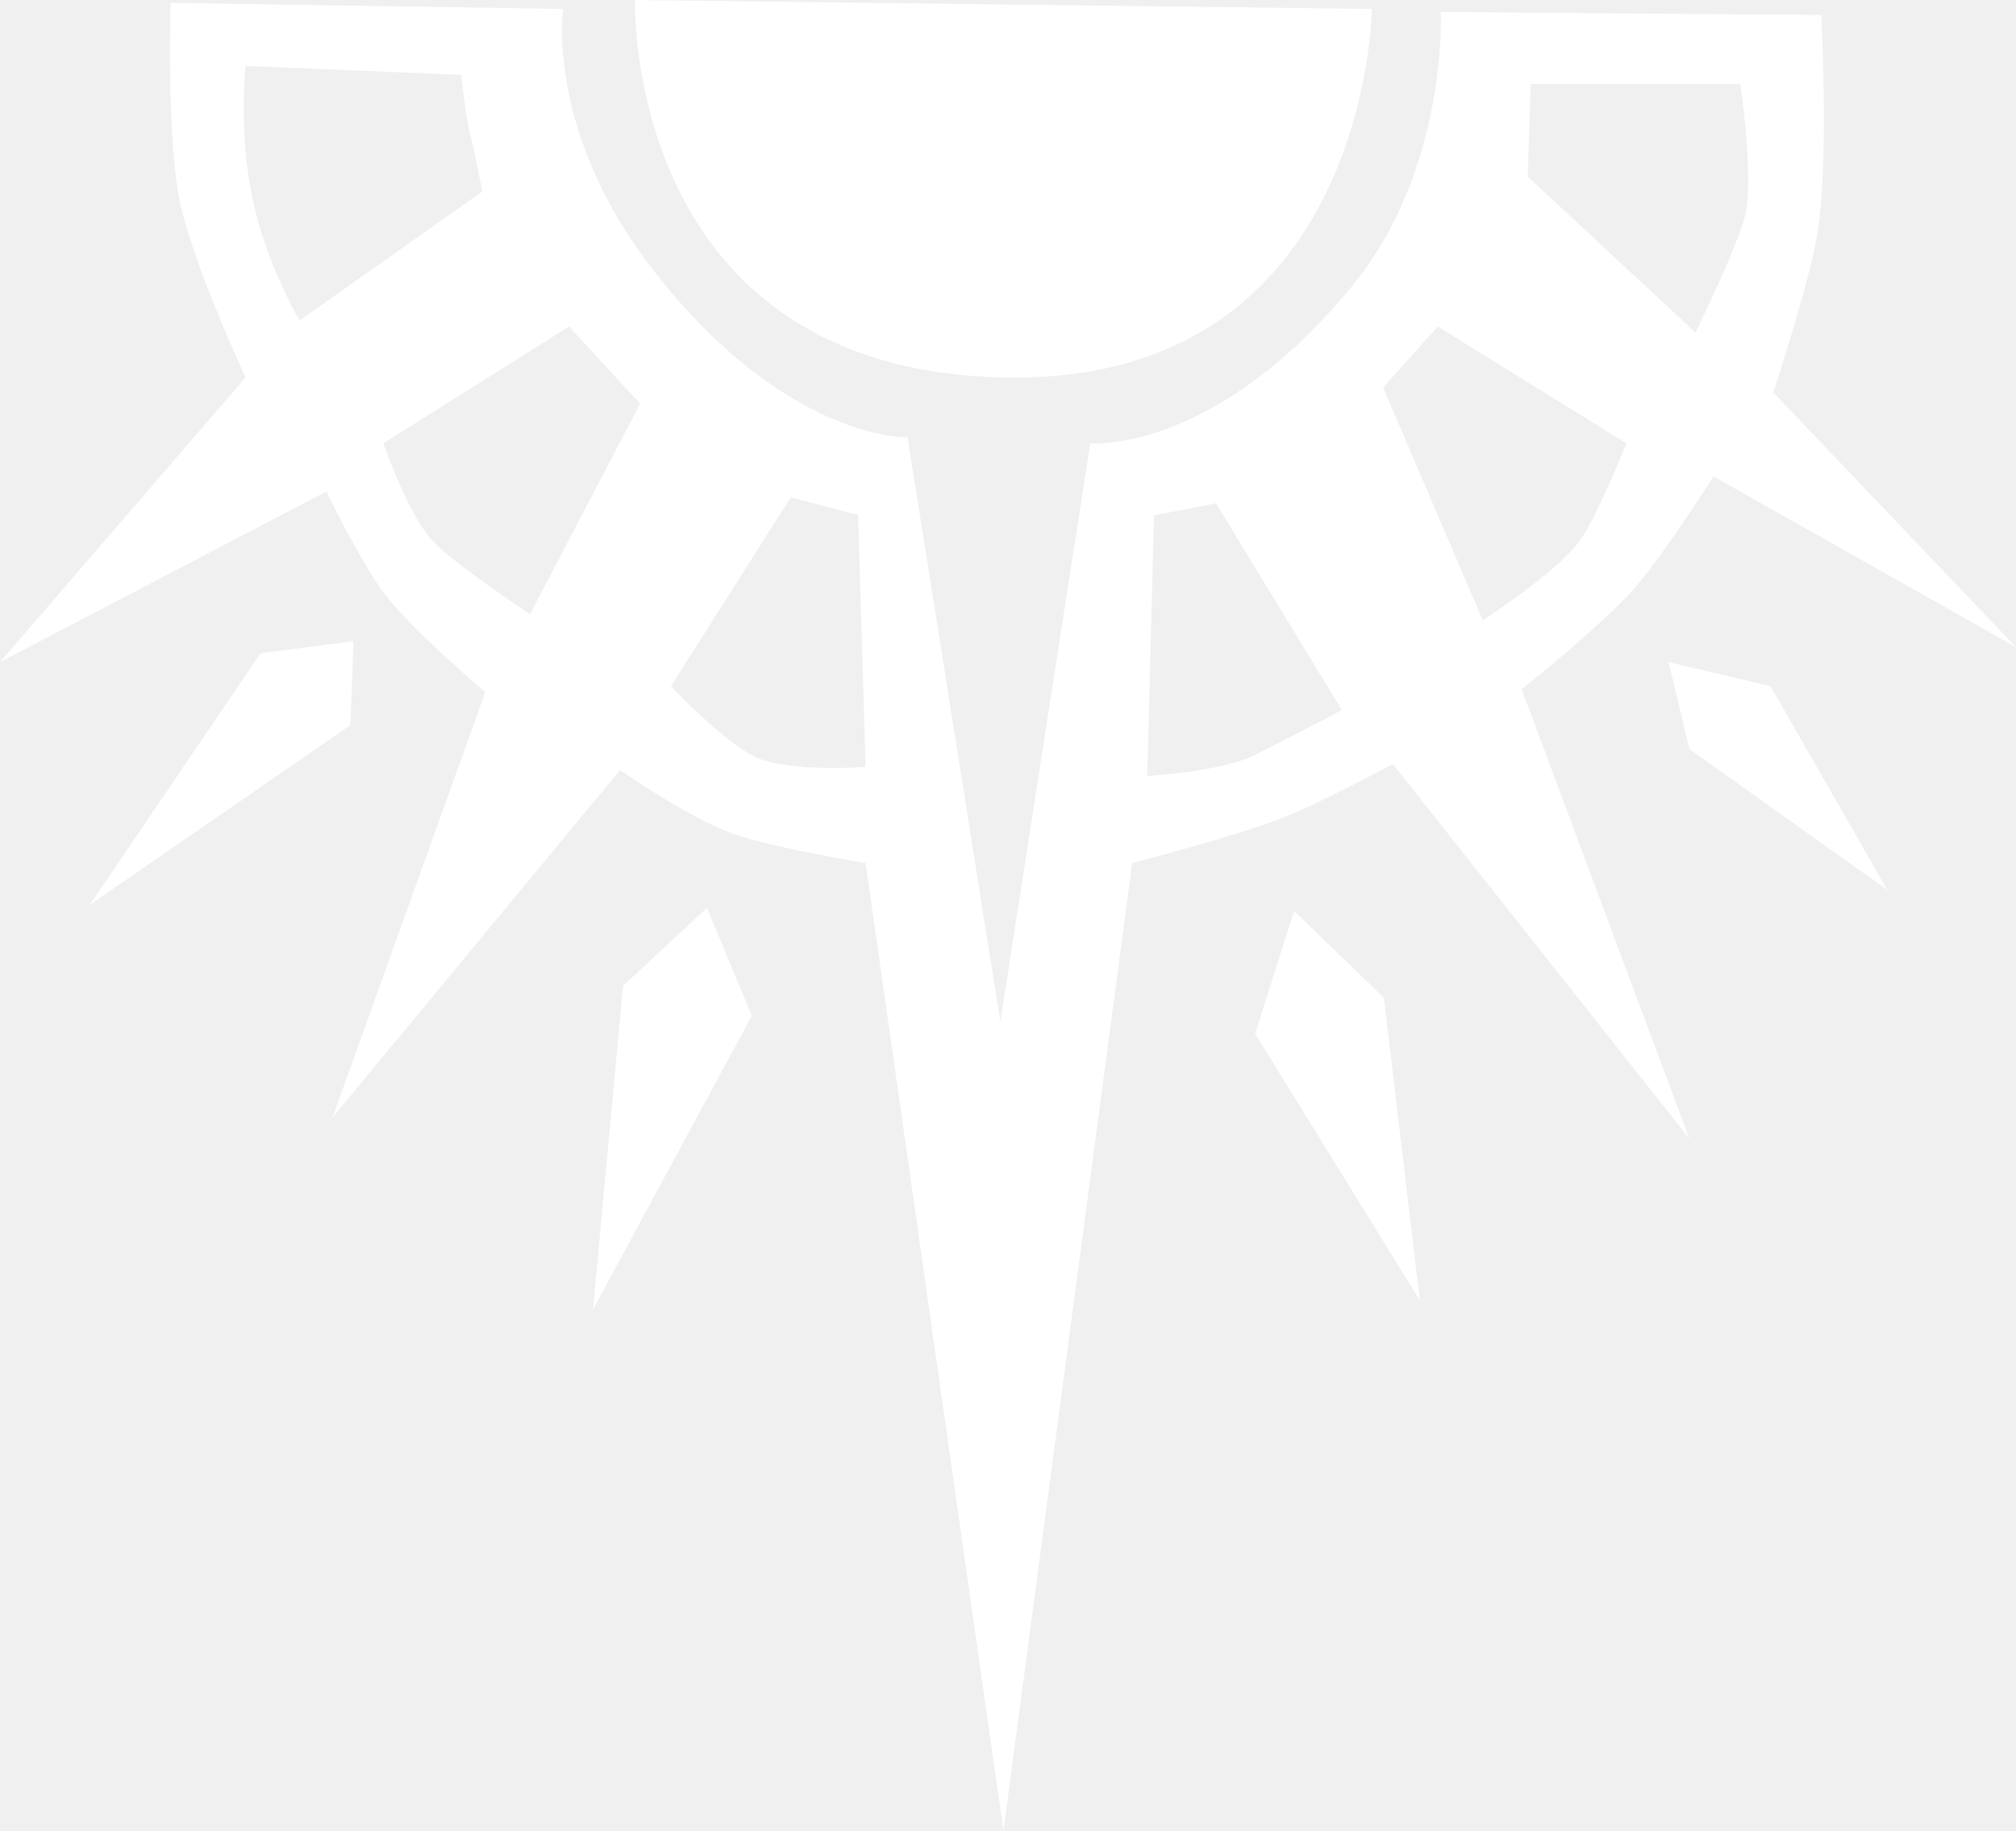
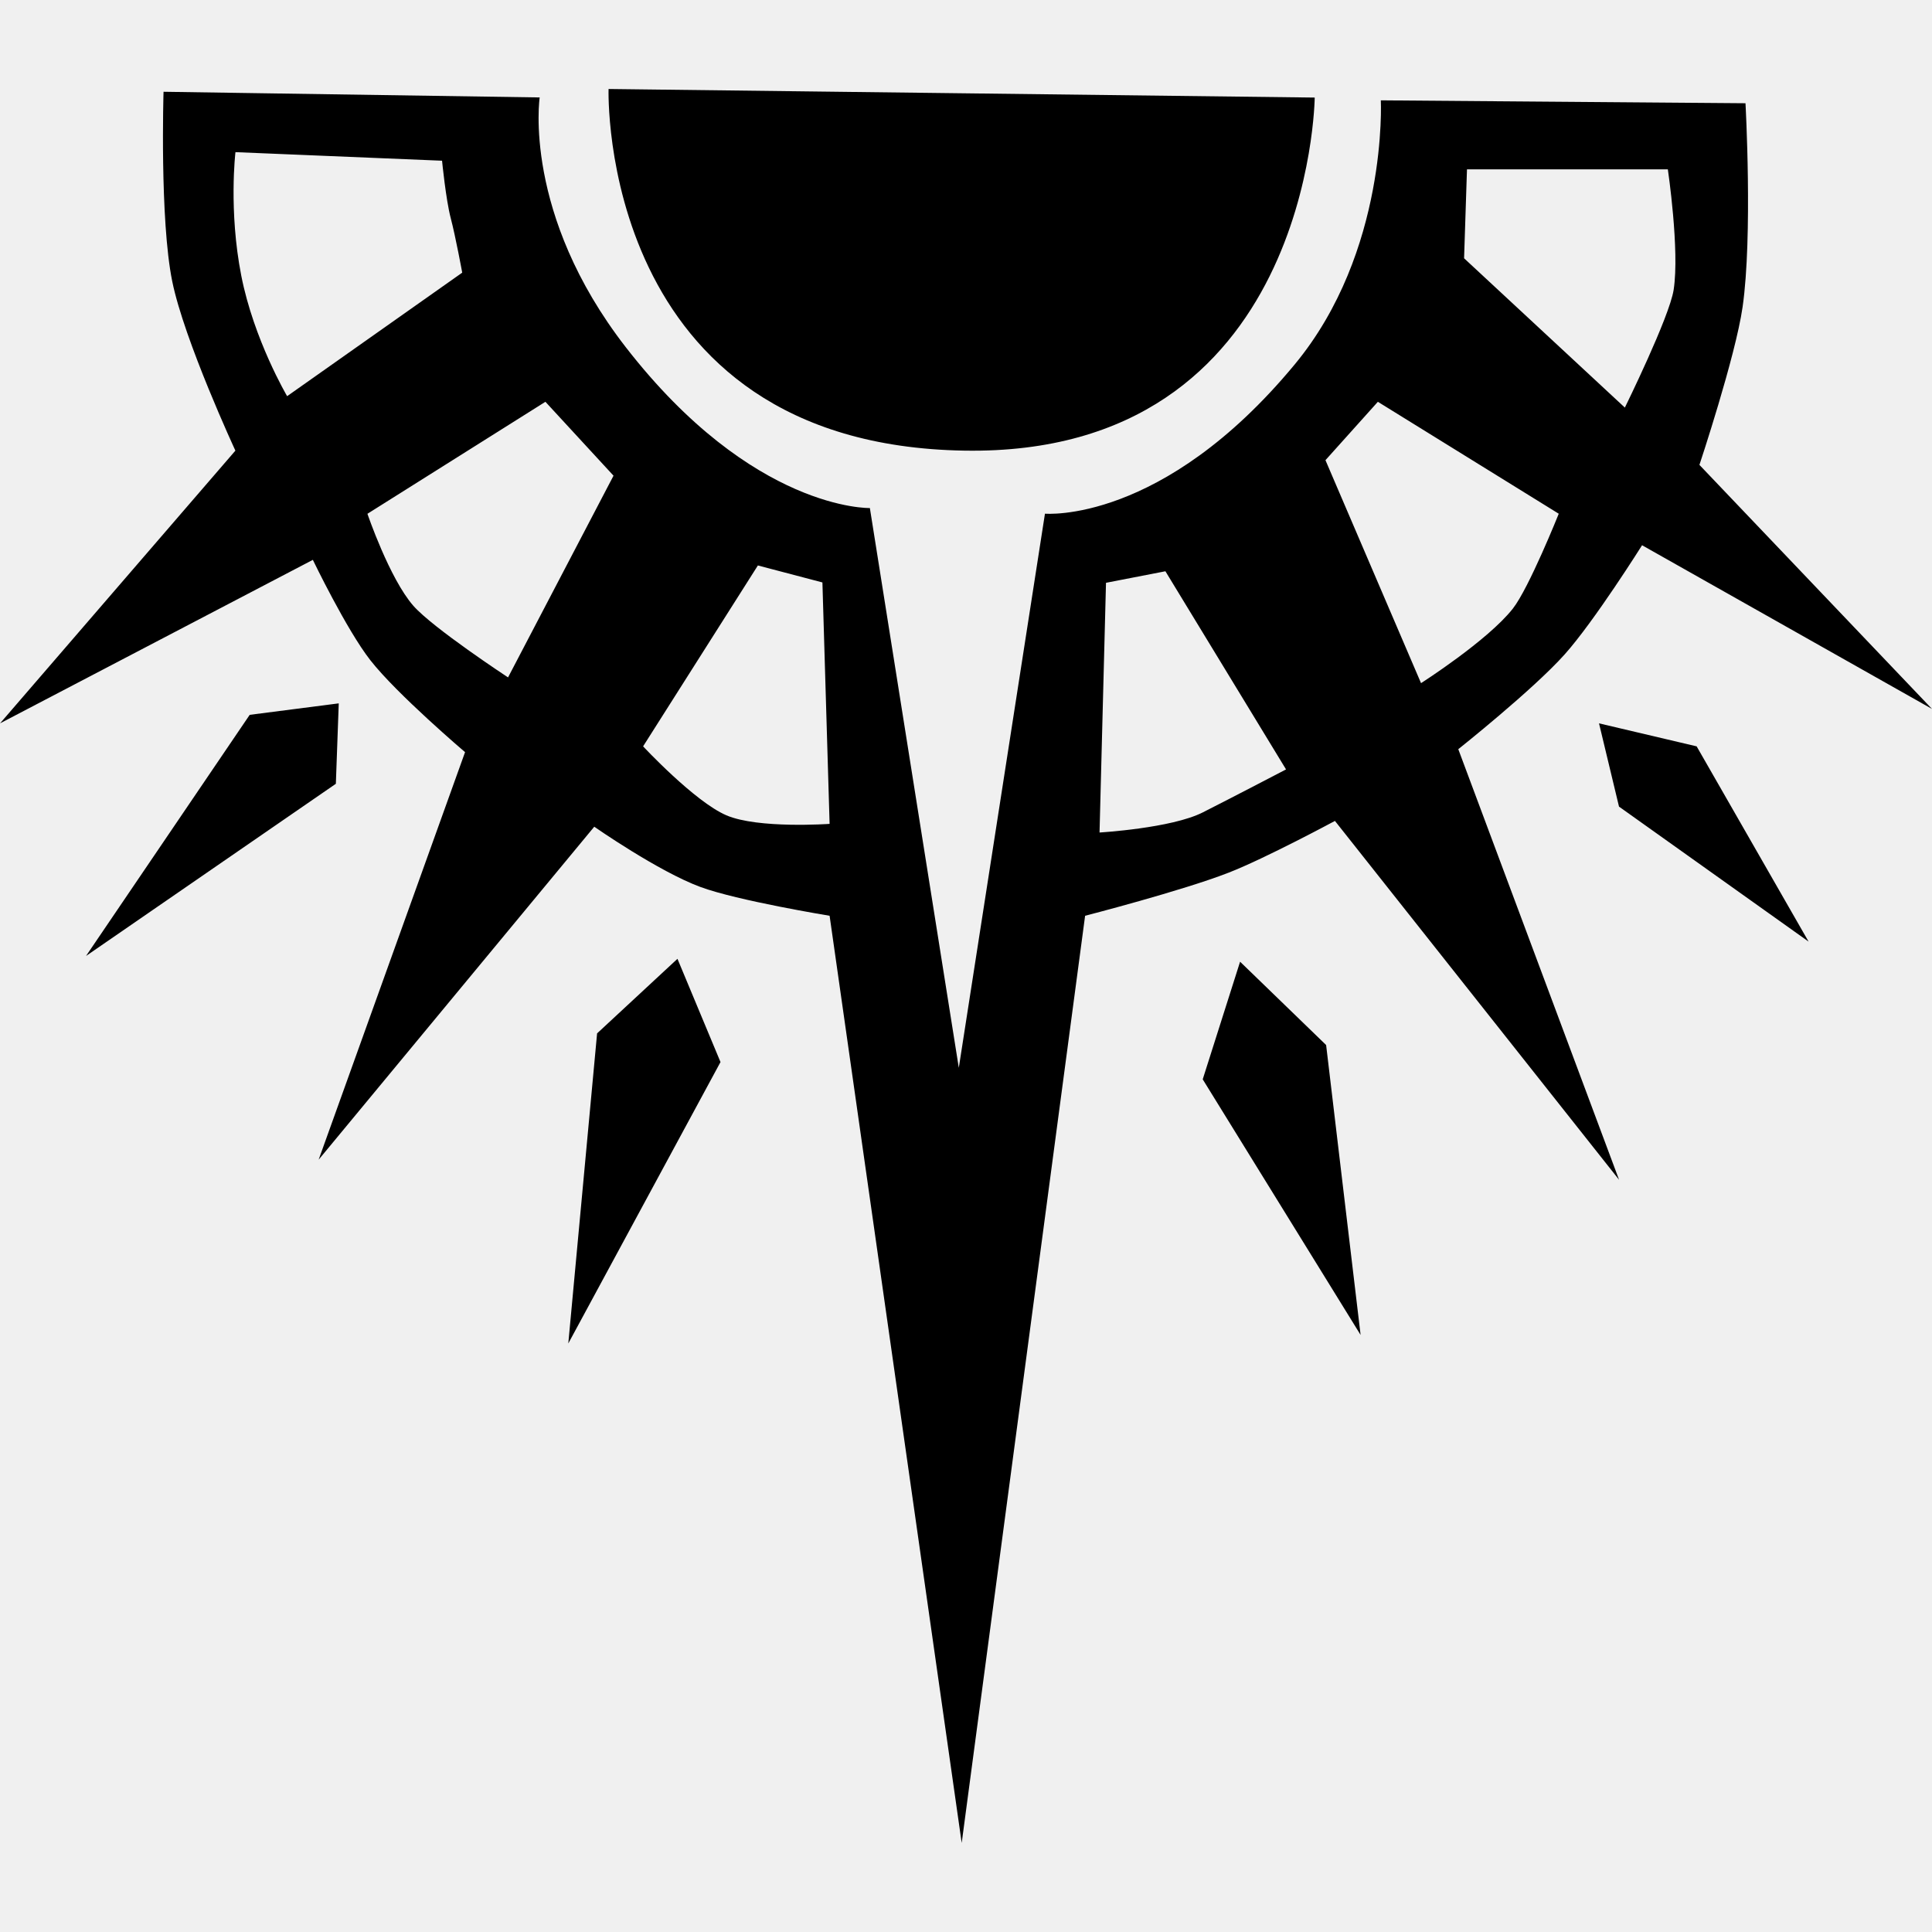
- <svg xmlns="http://www.w3.org/2000/svg" width="27.369" height="24.848" viewBox="0 0 27.369 24.848" version="1.1" id="splendorIcon" xml:space="preserve">
-   <defs id="defs1" />
-   <g id="layer2" transform="translate(-2.400391,-4.433594)">
-     <path id="path22" style="display:inline;fill:#ffffff;fill-opacity:1;stroke:none;stroke-width:40;stroke-linecap:round;stroke-linejoin:round" d="m 11.021,4.434 c 0,0 -0.16,5.039 5.043,5.123 4.91,0.079 4.961,-5.002 4.961,-5.002 z m -6.305,0.039 c 0,0 -0.056,1.808 0.123,2.686 C 5.01,7.995 5.734,9.557 5.734,9.557 L 2.4,13.42 6.832,11.104 c 10e-8,0 0.476,0.99 0.814,1.422 0.378,0.483 1.342,1.303 1.342,1.303 l -2.074,5.773 3.904,-4.717 c 0,0 0.907,0.633 1.504,0.854 0.524,0.194 1.83,0.408 1.83,0.408 l 1.871,13.135 1.748,-13.135 c 0,0 1.376,-0.354 2.035,-0.611 0.52,-0.203 1.504,-0.732 1.504,-0.732 l 4.025,5.084 -2.277,-6.1 c 0,0 1.058,-0.841 1.506,-1.342 0.421,-0.471 1.098,-1.547 1.098,-1.547 l 4.107,2.318 -3.295,-3.457 c 0,0 0.511,-1.533 0.611,-2.236 0.144,-1.008 0.041,-2.887 0.041,-2.887 l -5.166,-0.041 c 0,0 0.104,2.142 -1.221,3.742 -1.875,2.264 -3.537,2.113 -3.537,2.113 l -1.221,7.85 -1.26,-7.93 c 0,0 -1.655,0.044 -3.457,-2.277 C 9.799,6.205 10.045,4.555 10.045,4.555 Z M 5.734,5.328 8.662,5.449 c -4e-7,0 0.054,0.552 0.123,0.814 0.069,0.264 0.162,0.771 0.162,0.771 l -2.48,1.75 c 0,0 -0.472,-0.8 -0.65,-1.709 C 5.636,6.155 5.734,5.328 5.734,5.328 Z m 17.447,0.244 h 2.846 c 0,0 0.169,1.144 0.082,1.707 -0.06,0.386 -0.691,1.668 -0.691,1.668 L 23.141,6.832 Z m -13.055,3.293 0.965,1.047 -1.494,2.857 c 0,0 -1.064,-0.698 -1.342,-1.016 -0.338,-0.385 -0.65,-1.303 -0.65,-1.303 z m 11.793,0 2.562,1.586 c 0,0 -0.421,1.051 -0.65,1.344 -0.355,0.453 -1.301,1.057 -1.301,1.057 L 21.178,9.693 Z m -8.783,2.318 0.914,0.24 0.102,3.42 c 0,0 -1.013,0.072 -1.463,-0.121 -0.45,-0.193 -1.18,-0.977 -1.18,-0.977 z m 5.773,0.082 1.709,2.807 c 0,0 -0.752,0.393 -1.18,0.609 -0.444,0.225 -1.463,0.285 -1.463,0.285 l 0.092,-3.537 z M 7.199,13.137 5.938,13.299 3.619,16.715 7.158,14.275 Z m 17.854,0.283 0.283,1.18 2.686,1.912 -1.586,-2.766 z m -13.055,3.336 -1.139,1.057 -0.408,4.393 2.156,-3.986 z m 7.971,0.041 -0.529,1.666 2.236,3.621 -0.488,-4.107 z" />
+ <svg xmlns="http://www.w3.org/2000/svg" xmlns:xlink="http://www.w3.org/1999/xlink" width="32" height="32" viewBox="0 0 32 32" version="1.1" id="splendorIcon" xml:space="preserve">
+   <defs id="defs1">
+     <linearGradient id="swatch2" gradientTransform="matrix(0.2146375,0,0,0.2146375,521.7625,-128.5958)">
+       <stop style="stop-color:#000000;stop-opacity:1;" offset="0" id="stop2" />
+     </linearGradient>
+     <linearGradient xlink:href="#swatch2" id="linearGradient40" x1="-703.261" y1="-30.761" x2="-675.892" y2="-30.761" gradientUnits="userSpaceOnUse" gradientTransform="matrix(1.1692,0,0,1.1692,116.6764,5.204751)" />
+   </defs>
+   <g id="layer2-6" transform="translate(705.5768,46.76093)">
+     <path id="path22" style="font-variation-settings:normal;display:inline;opacity:1;vector-effect:none;fill:url(#linearGradient40);fill-opacity:1;stroke:none;stroke-width:46.768;stroke-linecap:round;stroke-linejoin:round;stroke-miterlimit:4;stroke-dasharray:none;stroke-dashoffset:0;stroke-opacity:1;-inkscape-stroke:none;stop-color:#000000;stop-opacity:1" d="m -695.497,-45.287 c 0,0 -0.187,5.892 5.896,5.99 5.741,0.092 5.8,-5.848 5.8,-5.848 z m -7.371,0.046 c 0,0 -0.065,2.114 0.144,3.14 0.199,0.978 1.046,2.804 1.046,2.804 l -3.898,4.517 5.181,-2.708 c 0,0 0.557,1.157 0.952,1.662 0.442,0.565 1.569,1.523 1.569,1.523 l -2.425,6.75 4.565,-5.515 c 0,0 1.06,0.74 1.758,0.998 0.613,0.227 2.14,0.477 2.14,0.477 l 2.188,15.357 2.044,-15.357 c 0,0 1.609,-0.414 2.38,-0.715 0.608,-0.237 1.758,-0.856 1.758,-0.856 l 4.706,5.944 -2.663,-7.132 c 0,0 1.237,-0.983 1.761,-1.569 0.493,-0.551 1.283,-1.809 1.283,-1.809 l 4.802,2.711 -3.852,-4.042 c 0,0 0.597,-1.793 0.715,-2.615 0.169,-1.178 0.048,-3.375 0.048,-3.375 l -6.04,-0.048 c 0,0 0.122,2.505 -1.427,4.375 -2.192,2.647 -4.136,2.471 -4.136,2.471 l -1.427,9.178 -1.473,-9.271 c 0,0 -1.935,0.051 -4.042,-2.663 -1.715,-2.209 -1.427,-4.138 -1.427,-4.138 z m 1.19,1 3.423,0.142 c 0,0 0.063,0.645 0.144,0.952 0.081,0.309 0.19,0.902 0.19,0.902 l -2.9,2.046 c 0,0 -0.552,-0.935 -0.76,-1.998 -0.211,-1.077 -0.096,-2.044 -0.096,-2.044 z m 20.399,0.285 h 3.327 c 0,0 0.198,1.337 0.096,1.996 -0.07,0.451 -0.808,1.95 -0.808,1.95 l -2.663,-2.473 z m -15.264,3.85 1.128,1.224 -1.747,3.341 c 0,0 -1.244,-0.817 -1.569,-1.187 -0.395,-0.451 -0.76,-1.523 -0.76,-1.523 z m 13.788,0 2.996,1.854 c 0,0 -0.492,1.229 -0.76,1.571 -0.415,0.529 -1.521,1.235 -1.521,1.235 l -1.583,-3.693 z m -10.269,2.711 1.069,0.281 0.119,3.999 c 0,0 -1.184,0.084 -1.71,-0.142 -0.526,-0.226 -1.379,-1.142 -1.379,-1.142 z m 6.75,0.096 1.998,3.282 c 0,0 -0.879,0.459 -1.379,0.712 -0.519,0.263 -1.71,0.333 -1.71,0.333 l 0.107,-4.136 z m -13.692,2.188 -1.475,0.19 -2.711,3.994 4.138,-2.852 z m 20.874,0.331 0.331,1.379 3.14,2.236 -1.854,-3.234 z m -15.264,3.9 -1.331,1.235 -0.477,5.136 2.521,-4.661 z m 9.319,0.048 -0.619,1.948 2.615,4.234 -0.571,-4.802 z" />
  </g>
</svg>
